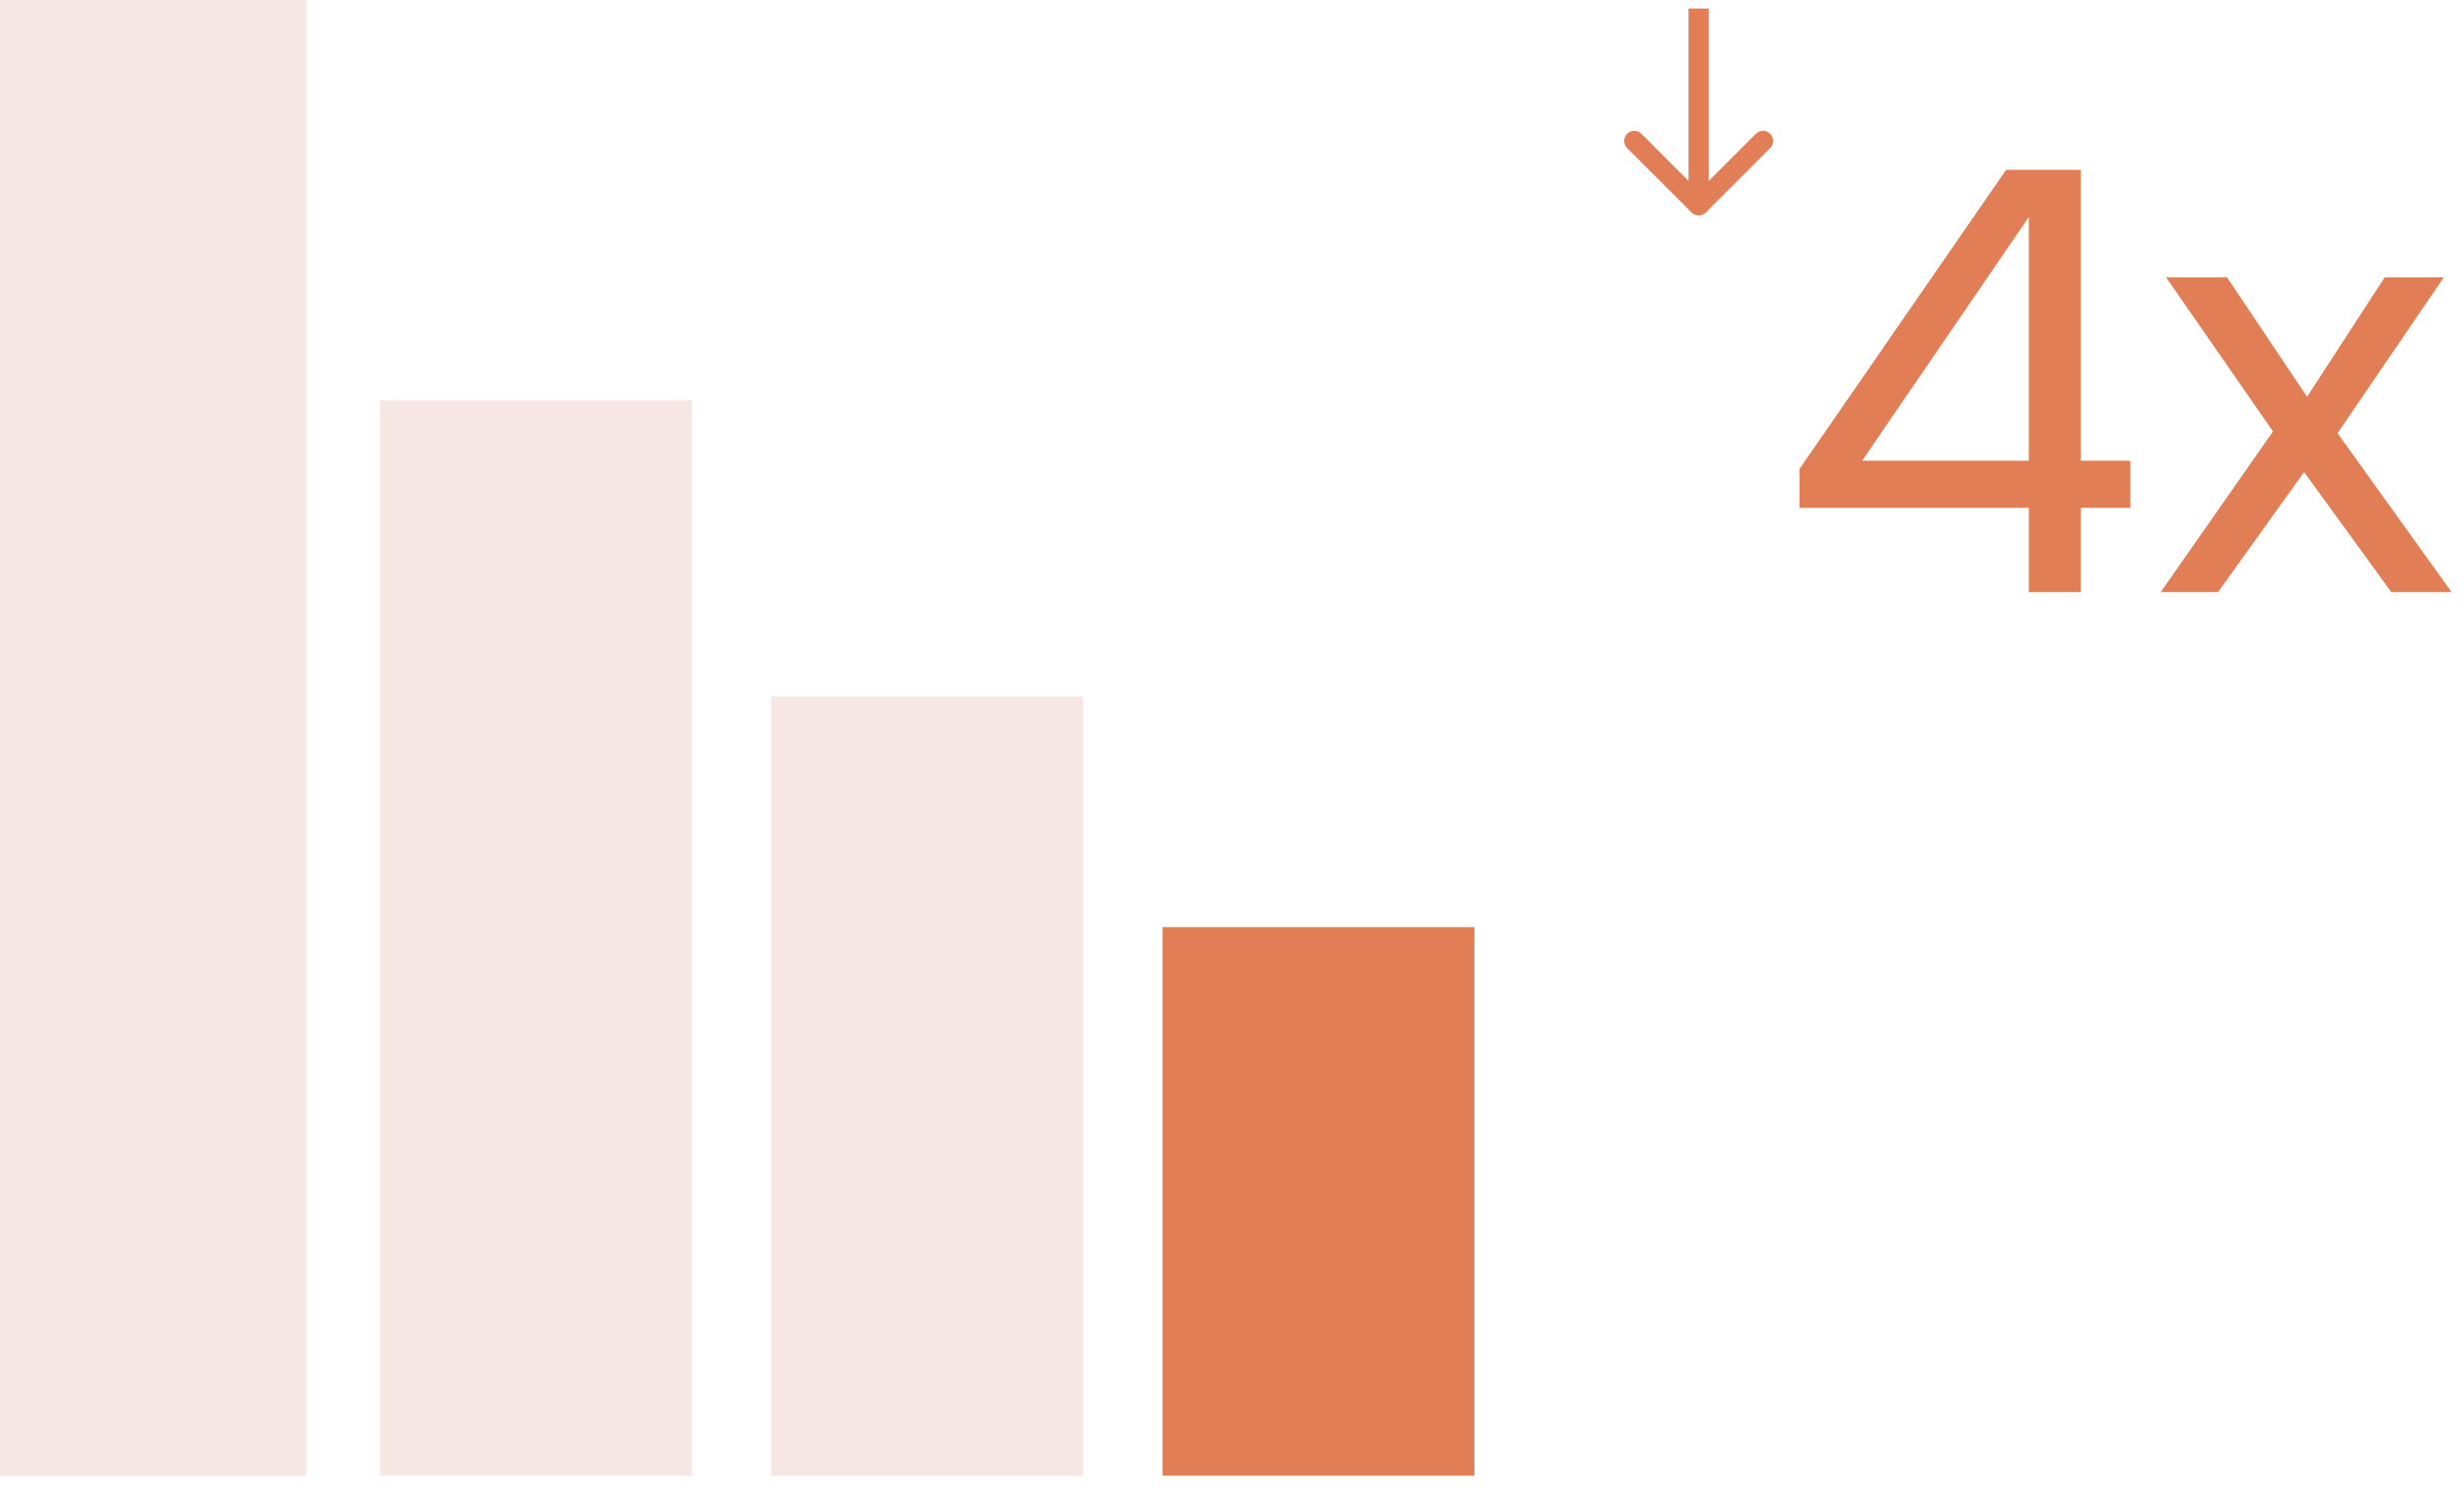
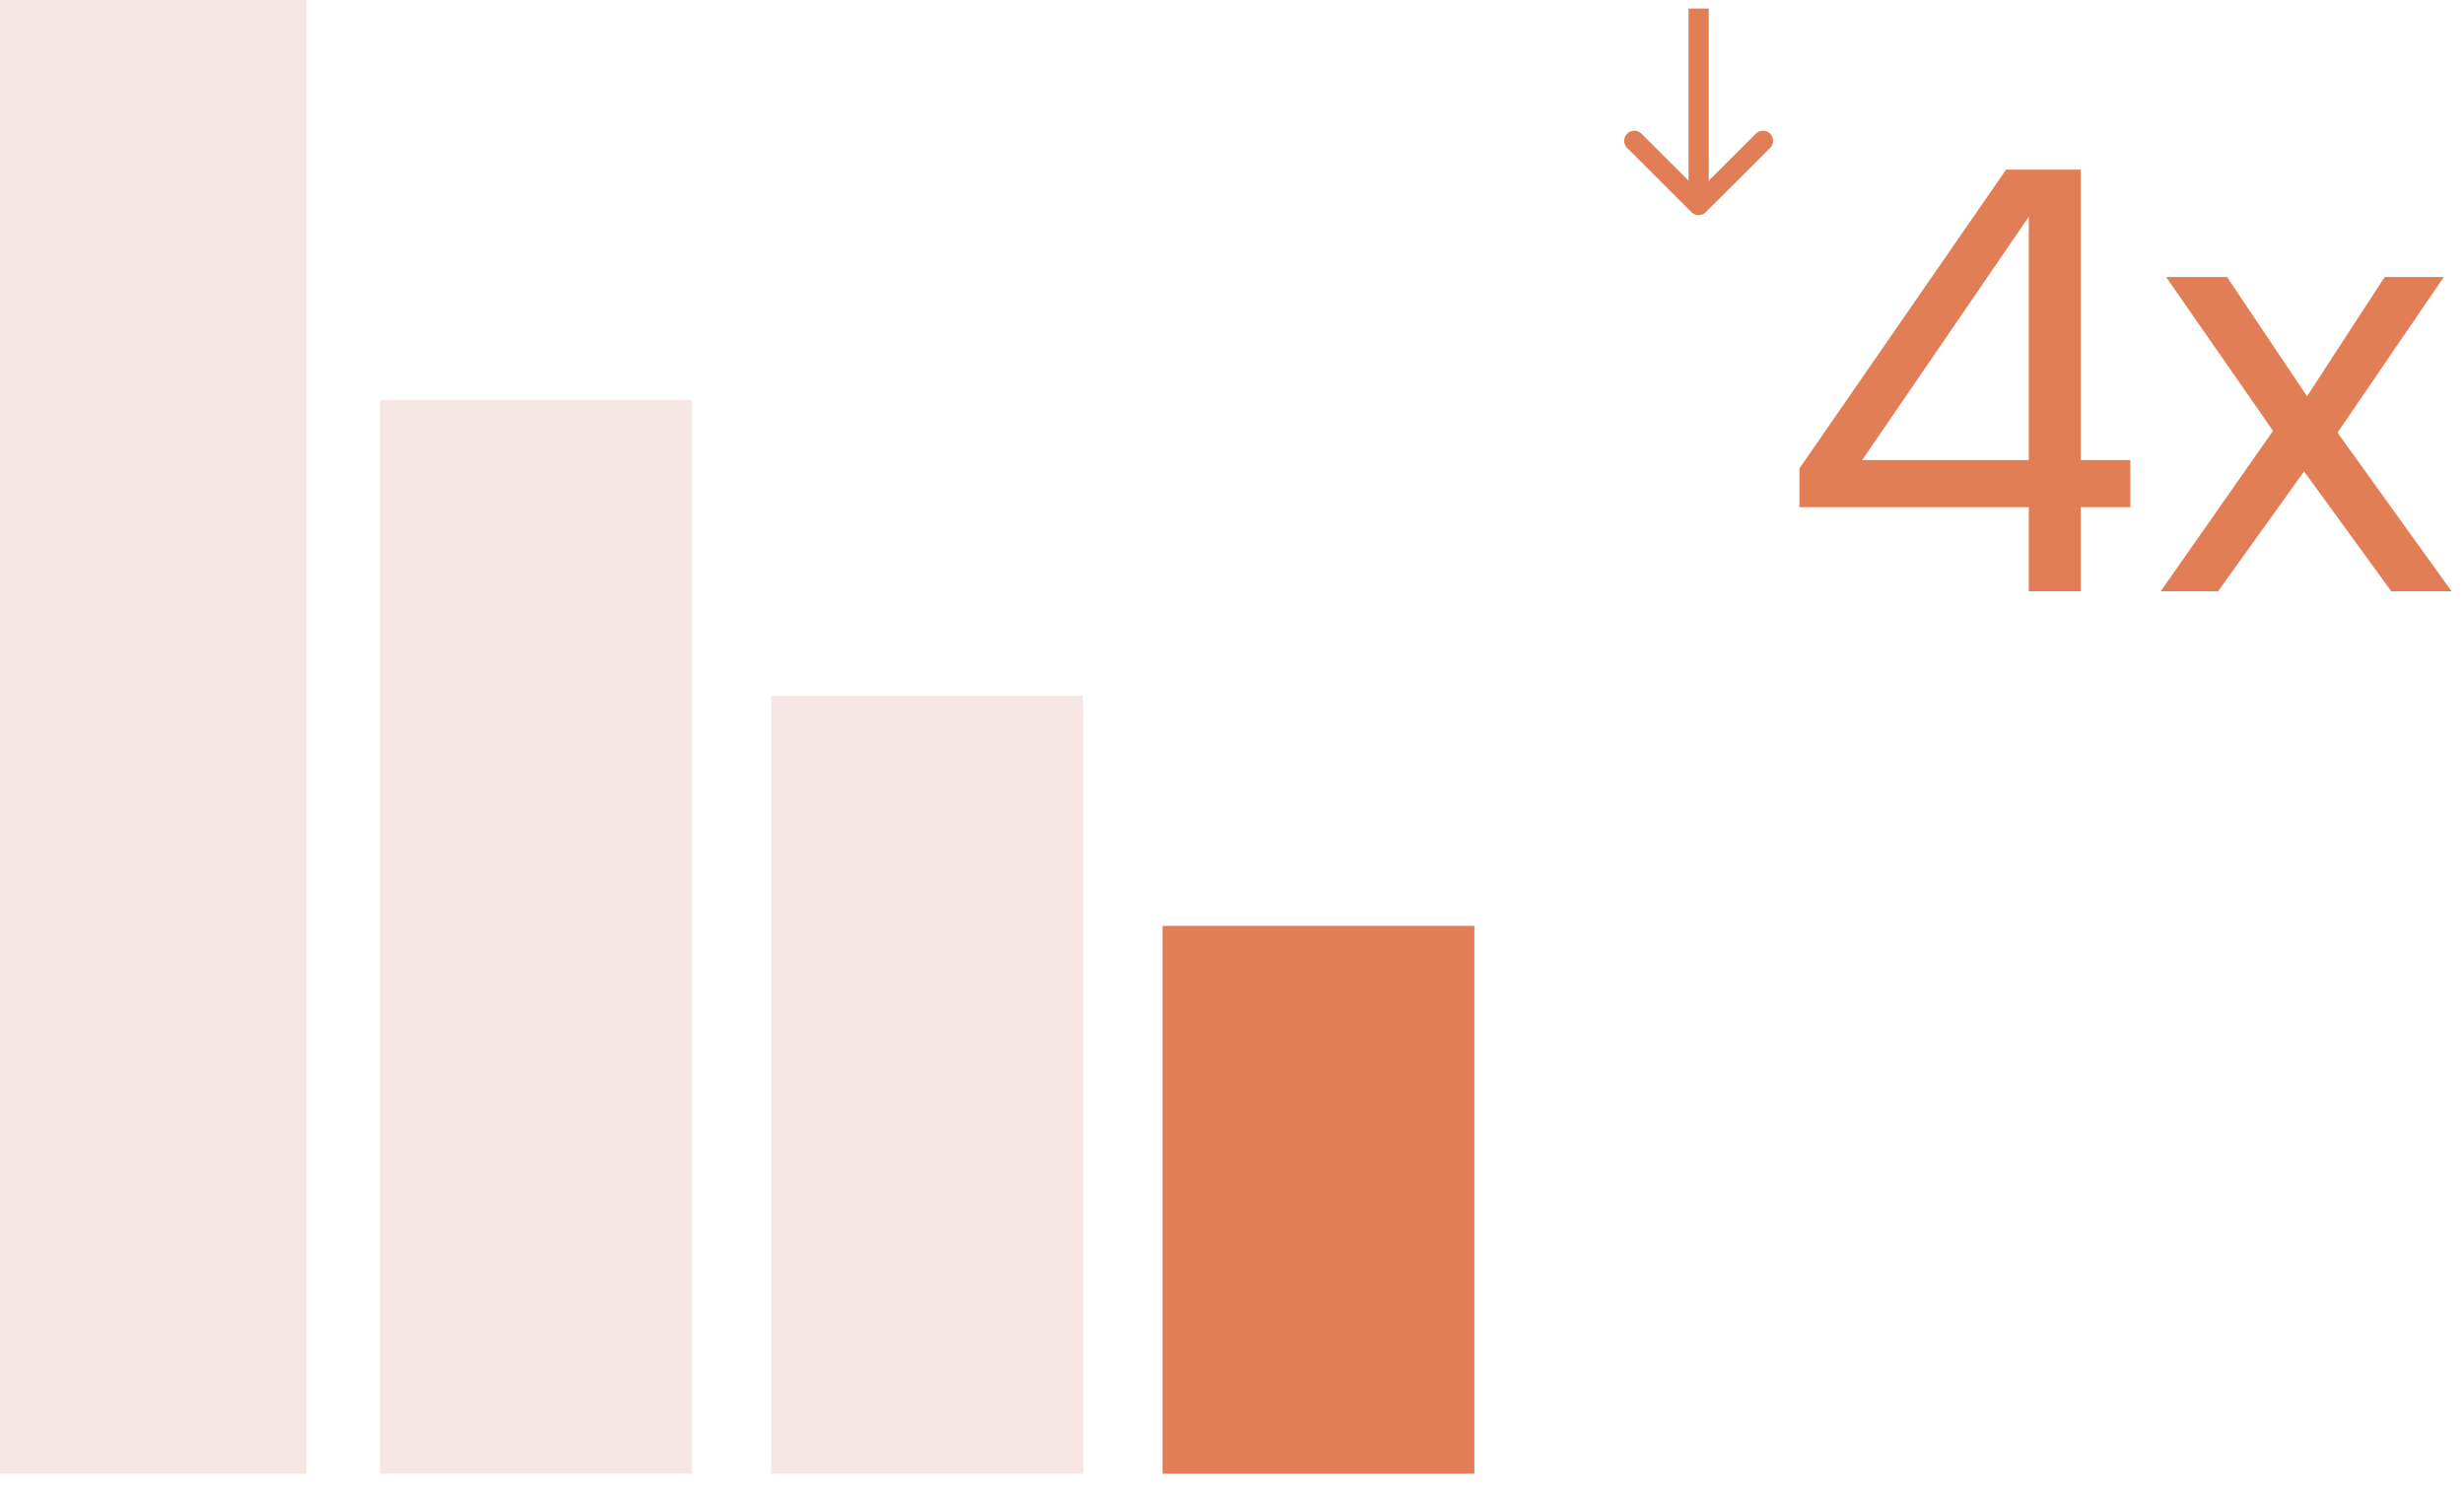
- <svg xmlns="http://www.w3.org/2000/svg" width="132" height="80" viewBox="0 0 132 80" fill="none">
-   <path d="M78.986 49.672H62.278V79.064H78.986V49.672Z" fill="#E27E55" />
-   <path d="M58.023 37.327H41.315V79.064H58.023V37.327Z" fill="#F6E7E4" />
-   <path d="M37.068 21.452H20.36V79.061H37.068V21.452Z" fill="#F6E7E4" />
-   <path d="M16.406 0H0.001V79.065H16.406V0Z" fill="#F6E7E4" />
-   <path d="M108.686 31.723V27.211H96.398V25.131L107.47 9.099H111.47V24.683H114.126V27.211H111.47V31.723H108.686ZM99.758 24.683H108.686V11.627L99.758 24.683ZM115.752 31.723L121.768 23.115L116.04 14.859H119.304L123.592 21.259L127.752 14.859H130.92L125.224 23.211L131.336 31.723H128.104L123.432 25.291L118.824 31.723H115.752Z" fill="#E27E55" />
-   <path d="M90.617 11.383C90.829 11.595 91.171 11.595 91.383 11.383L94.83 7.936C95.042 7.724 95.042 7.381 94.83 7.17C94.619 6.958 94.276 6.958 94.064 7.17L91 10.234L87.936 7.17C87.724 6.958 87.381 6.958 87.17 7.17C86.958 7.381 86.958 7.724 87.17 7.936L90.617 11.383ZM91.542 1L91.542 0.458L90.458 0.458L90.458 1L91.542 1ZM91.542 11L91.542 1L90.458 1L90.458 11L91.542 11Z" fill="#E27E55" />
+ <svg xmlns="http://www.w3.org/2000/svg" width="152" height="92" viewBox="0 0 152 92" fill="none">
+   <path d="M90.953 57.123H71.714V90.924H90.953V57.123Z" fill="#E27E55" />
+   <path d="M66.814 42.926H47.574V90.923H66.814V42.926Z" fill="#F6E7E4" />
+   <path d="M42.684 24.67H23.444V90.92H42.684V24.67Z" fill="#F6E7E4" />
+   <path d="M18.891 0H0.001V90.925H18.891V0Z" fill="#F6E7E4" />
+   <path d="M125.153 36.481V31.293H111.004V28.901L123.753 10.464H128.359V28.386H131.418V31.293H128.359V36.481H125.153ZM114.873 28.386H125.153V13.371L114.873 28.386ZM133.29 36.481L140.218 26.582L133.622 17.088H137.38L142.318 24.448L147.108 17.088H150.756L144.197 26.693L151.235 36.481H147.514L142.134 29.085L136.828 36.481H133.29Z" fill="#E27E55" />
+   <path d="M104.346 13.091C104.59 13.334 104.985 13.334 105.229 13.091L109.198 9.127C109.442 8.883 109.442 8.489 109.198 8.246C108.954 8.002 108.56 8.002 108.316 8.246L104.788 11.769L101.259 8.246C101.016 8.002 100.621 8.002 100.377 8.246C100.133 8.489 100.133 8.883 100.377 9.127L104.346 13.091ZM105.411 1.15V0.527H104.164V1.15H105.411ZM105.411 12.65V1.15H104.164V12.65H105.411Z" fill="#E27E55" />
</svg>
